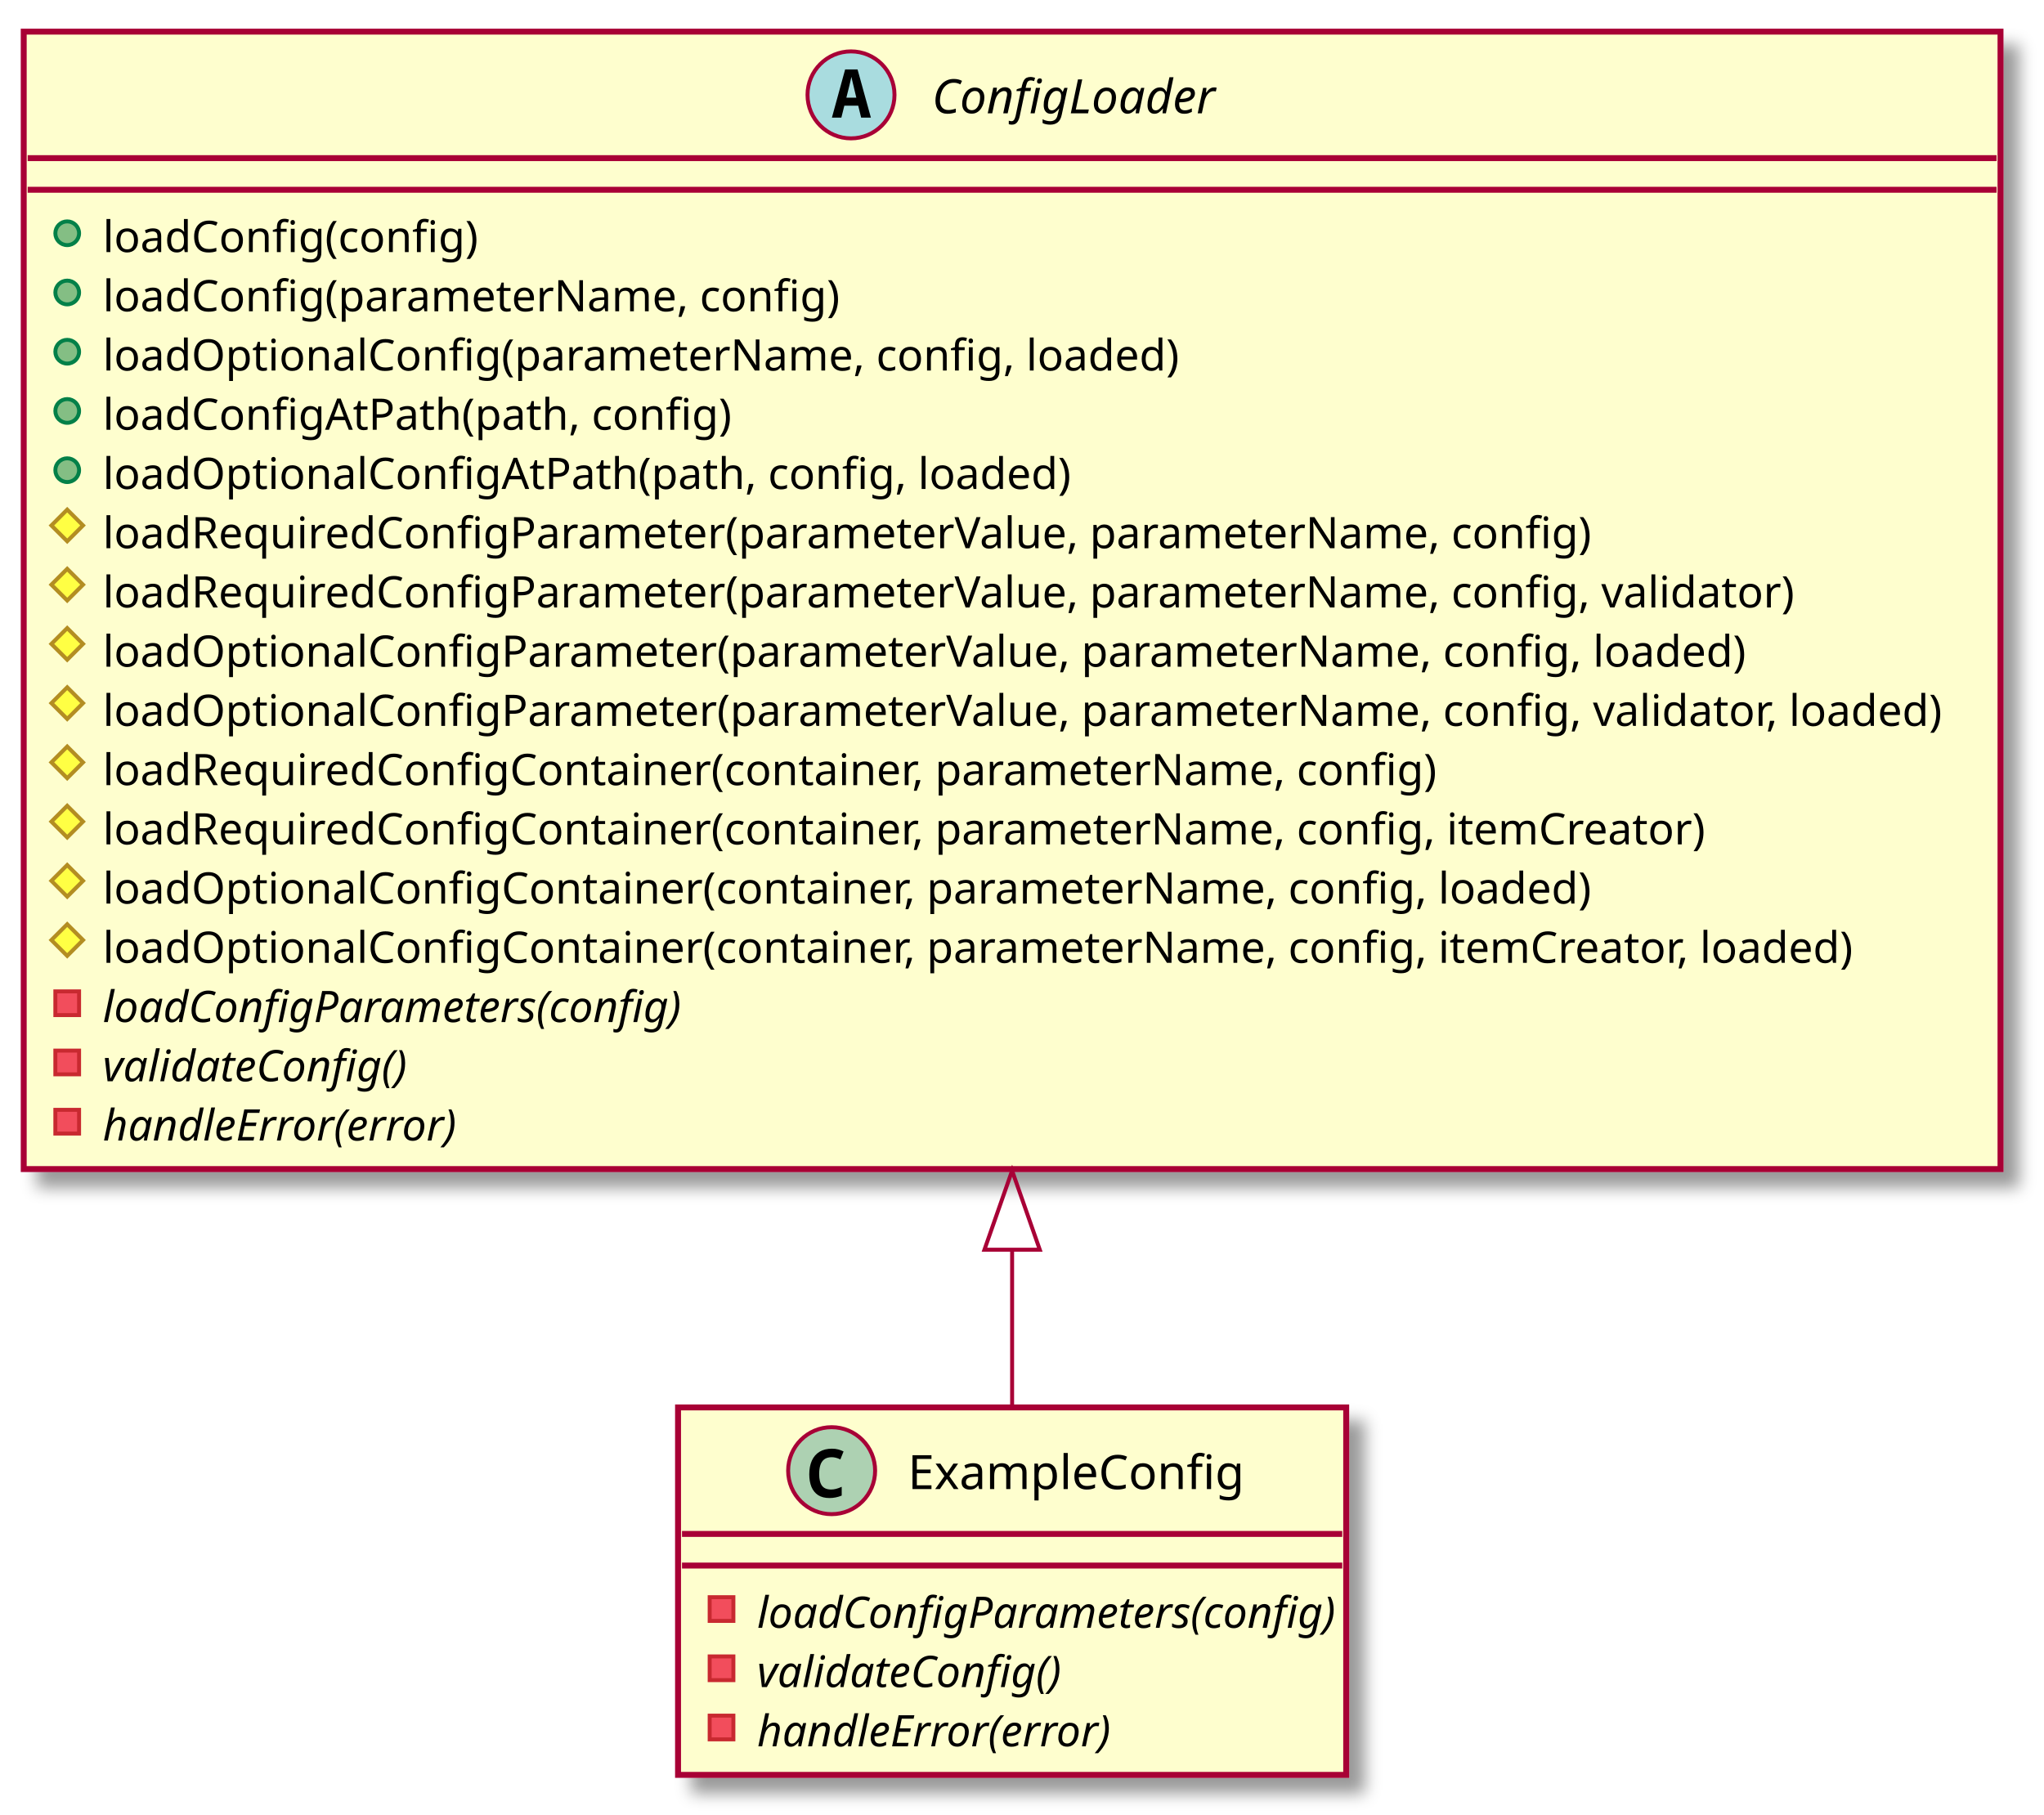
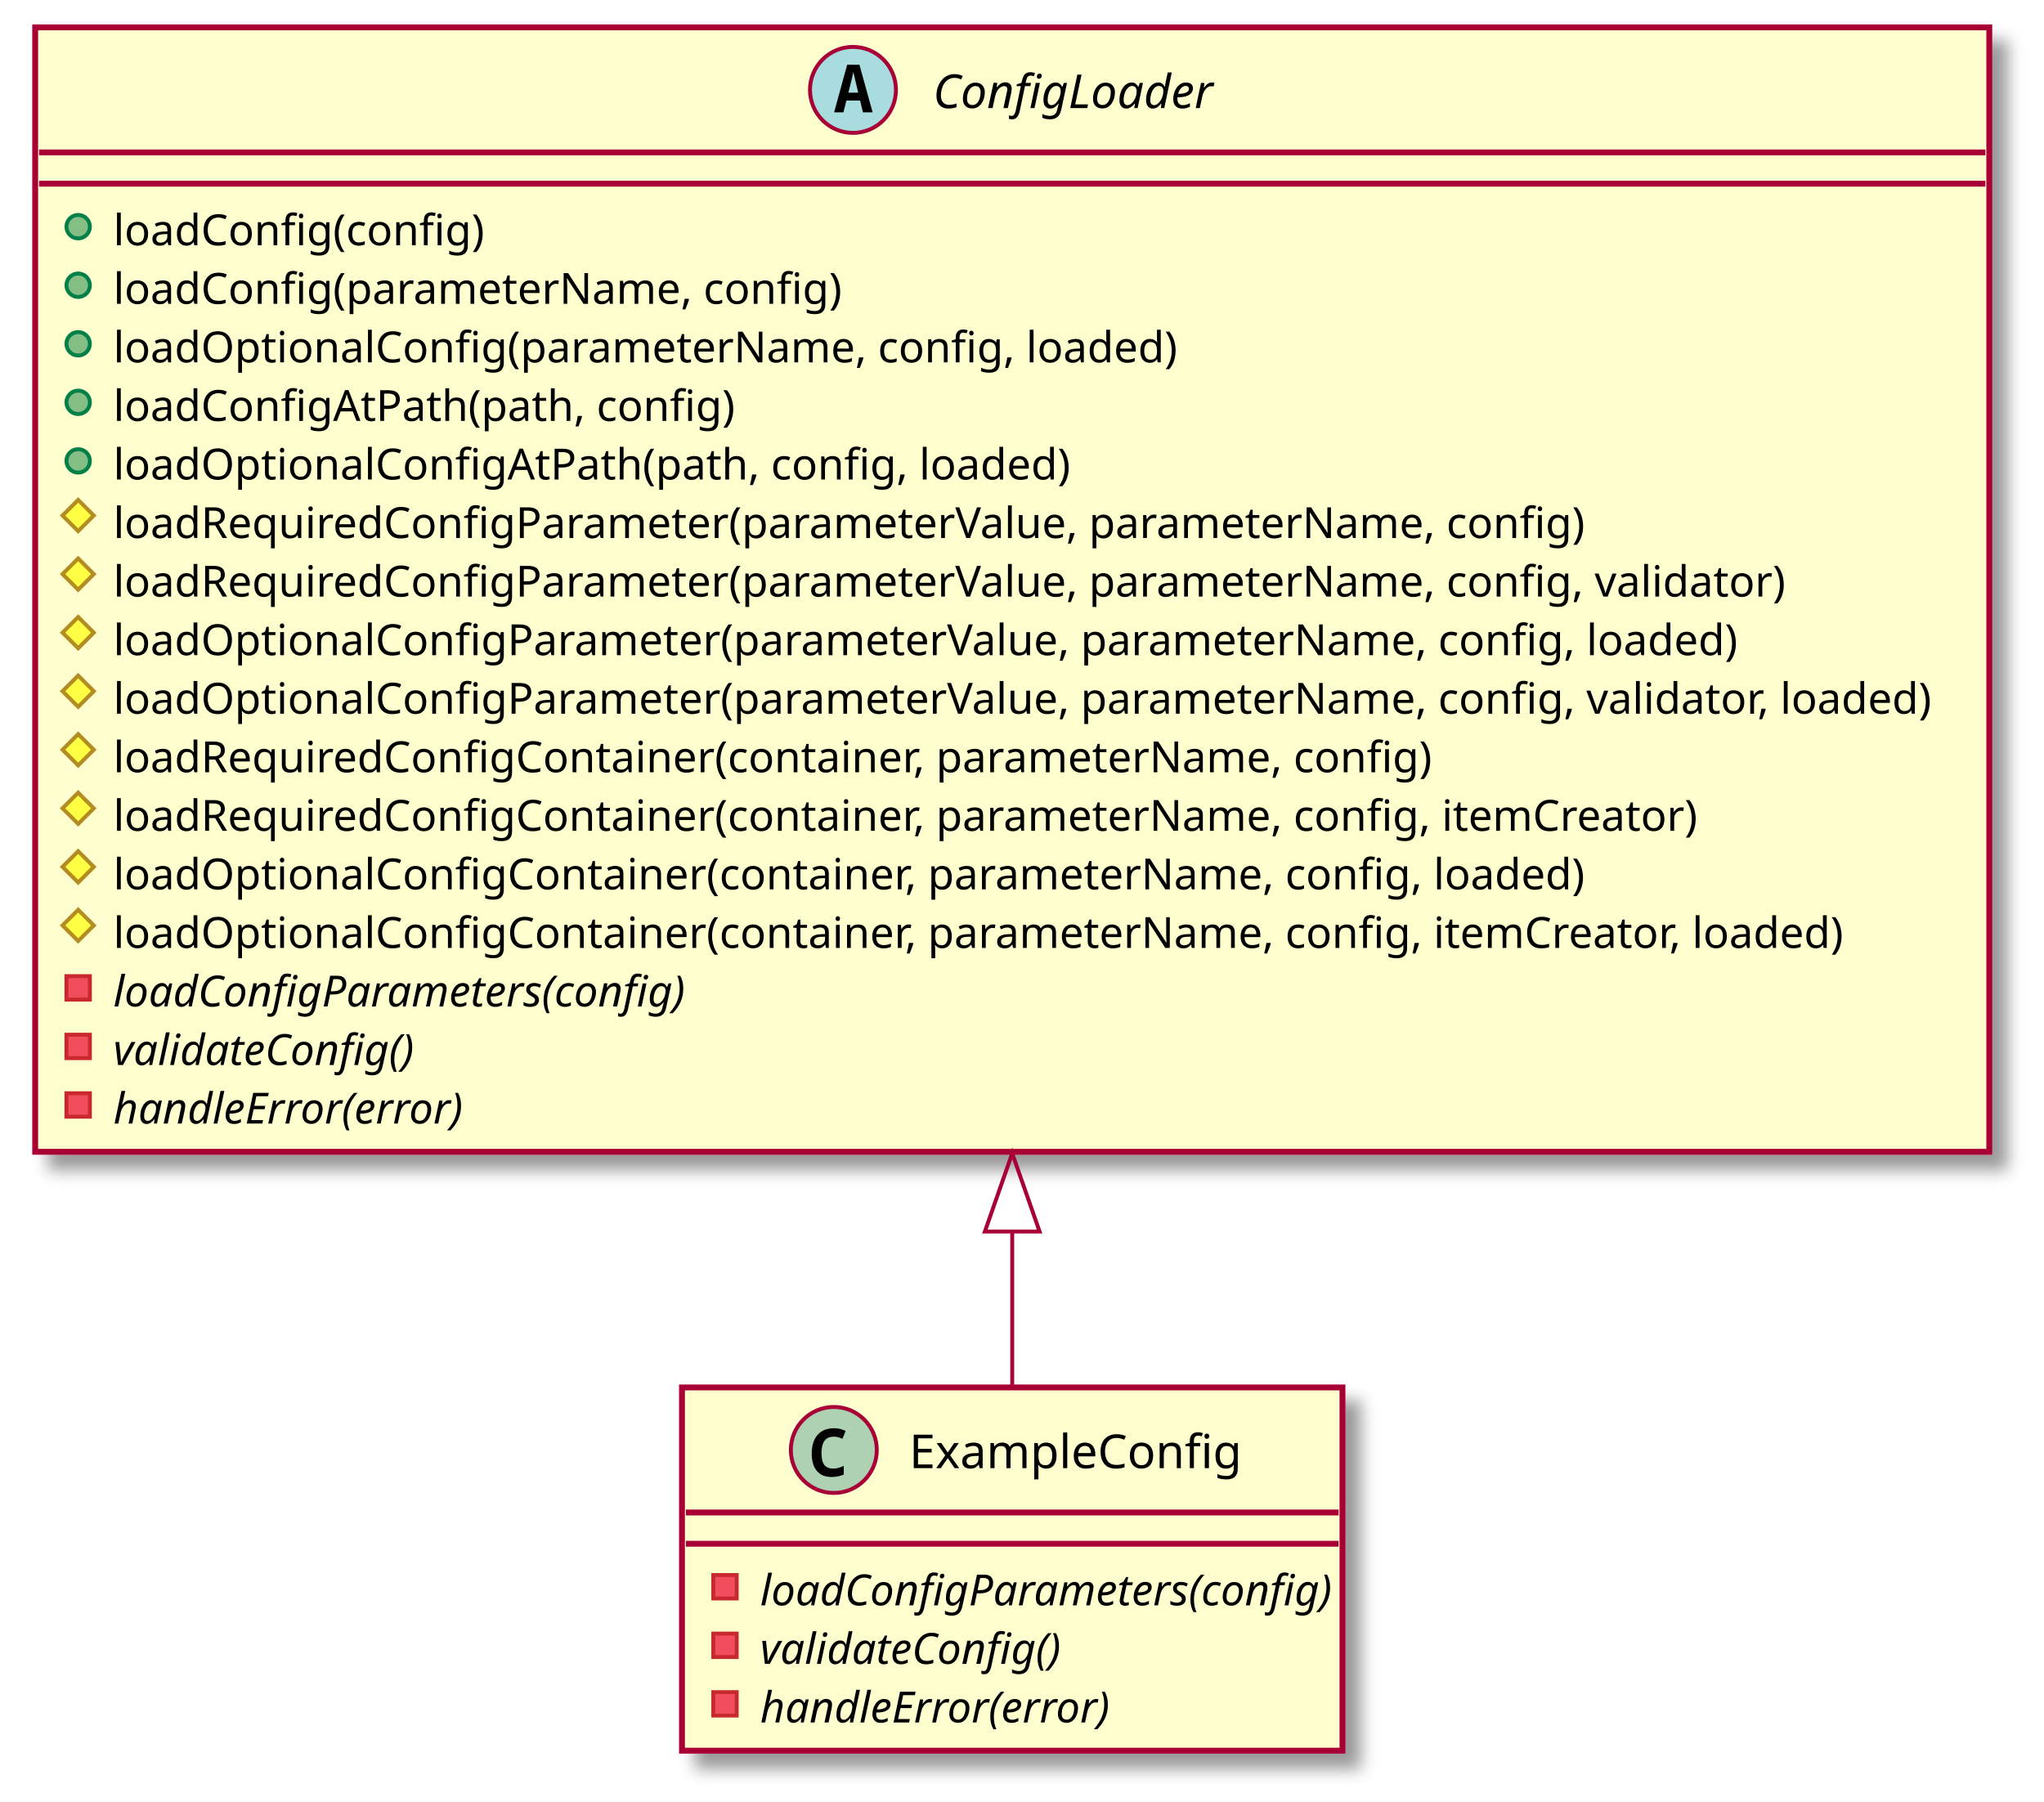
- <svg xmlns="http://www.w3.org/2000/svg" contentScriptType="application/ecmascript" contentStyleType="text/css" height="459px" preserveAspectRatio="none" style="width:517px;height:459px;" version="1.1" viewBox="0 0 517 459" width="517px" zoomAndPan="magnify">
+ <svg xmlns="http://www.w3.org/2000/svg" contentScriptType="application/ecmascript" contentStyleType="text/css" height="461px" preserveAspectRatio="none" style="width:523px;height:461px;background:#FFFFFF;" version="1.1" viewBox="0 0 523 461" width="523px" zoomAndPan="magnify">
  <defs>
    <filter height="300%" id="f19b93qiszzodn" width="300%" x="-1" y="-1">
      <feGaussianBlur result="blurOut" stdDeviation="2.0" />
      <feColorMatrix in="blurOut" result="blurOut2" type="matrix" values="0 0 0 0 0 0 0 0 0 0 0 0 0 0 0 0 0 0 .4 0" />
      <feOffset dx="4.0" dy="4.0" in="blurOut2" result="blurOut3" />
      <feBlend in="SourceGraphic" in2="blurOut3" mode="normal" />
    </filter>
  </defs>
  <g>
-     <rect fill="#FEFECE" filter="url(#f19b93qiszzodn)" height="287.71" id="ConfigLoader" style="stroke: #A80036; stroke-width: 1.5;" width="500" x="6" y="8" />
-     <ellipse cx="215.25" cy="24" fill="#A9DCDF" rx="11" ry="11" style="stroke: #A80036; stroke-width: 1.0;" />
-     <path d="M210.422,29.75 L213.766,17.562 L216.906,17.562 L220.281,29.75 L217.812,29.75 L217.078,26.734 L213.562,26.734 L212.812,29.75 L210.422,29.75 Z M214.828,21.703 L214.078,24.703 L216.594,24.703 L215.875,21.703 Q215.734,21.125 215.609,20.578 Q215.484,20.016 215.344,19.438 Q215.234,20.016 215.094,20.578 Q214.953,21.125 214.828,21.703 Z " />
-     <text fill="#000000" font-family="sans-serif" font-size="12" font-style="italic" lengthAdjust="spacingAndGlyphs" textLength="73" x="235.75" y="28.656">ConfigLoader</text>
-     <line style="stroke: #A80036; stroke-width: 1.5;" x1="7" x2="505" y1="40" y2="40" />
-     <line style="stroke: #A80036; stroke-width: 1.5;" x1="7" x2="505" y1="48" y2="48" />
-     <ellipse cx="17" cy="59" fill="#84BE84" rx="3" ry="3" style="stroke: #038048; stroke-width: 1.0;" />
-     <text fill="#000000" font-family="sans-serif" font-size="11" lengthAdjust="spacingAndGlyphs" textLength="97" x="26" y="63.759">loadConfig(config)</text>
-     <ellipse cx="17" cy="73.982" fill="#84BE84" rx="3" ry="3" style="stroke: #038048; stroke-width: 1.0;" />
-     <text fill="#000000" font-family="sans-serif" font-size="11" lengthAdjust="spacingAndGlyphs" textLength="188" x="26" y="78.741">loadConfig(parameterName, config)</text>
-     <ellipse cx="17" cy="88.964" fill="#84BE84" rx="3" ry="3" style="stroke: #038048; stroke-width: 1.0;" />
-     <text fill="#000000" font-family="sans-serif" font-size="11" lengthAdjust="spacingAndGlyphs" textLength="276" x="26" y="93.723">loadOptionalConfig(parameterName, config, loaded)</text>
-     <ellipse cx="17" cy="103.946" fill="#84BE84" rx="3" ry="3" style="stroke: #038048; stroke-width: 1.0;" />
-     <text fill="#000000" font-family="sans-serif" font-size="11" lengthAdjust="spacingAndGlyphs" textLength="162" x="26" y="108.705">loadConfigAtPath(path, config)</text>
-     <ellipse cx="17" cy="118.928" fill="#84BE84" rx="3" ry="3" style="stroke: #038048; stroke-width: 1.0;" />
-     <text fill="#000000" font-family="sans-serif" font-size="11" lengthAdjust="spacingAndGlyphs" textLength="250" x="26" y="123.686">loadOptionalConfigAtPath(path, config, loaded)</text>
-     <polygon fill="#FFFF44" points="17,128.909,21,132.909,17,136.909,13,132.909" style="stroke: #B38D22; stroke-width: 1.0;" />
-     <text fill="#000000" font-family="sans-serif" font-size="11" lengthAdjust="spacingAndGlyphs" textLength="381" x="26" y="138.668">loadRequiredConfigParameter(parameterValue, parameterName, config)</text>
-     <polygon fill="#FFFF44" points="17,143.891,21,147.891,17,151.891,13,147.891" style="stroke: #B38D22; stroke-width: 1.0;" />
-     <text fill="#000000" font-family="sans-serif" font-size="11" lengthAdjust="spacingAndGlyphs" textLength="434" x="26" y="153.65">loadRequiredConfigParameter(parameterValue, parameterName, config, validator)</text>
-     <polygon fill="#FFFF44" points="17,158.873,21,162.873,17,166.873,13,162.873" style="stroke: #B38D22; stroke-width: 1.0;" />
-     <text fill="#000000" font-family="sans-serif" font-size="11" lengthAdjust="spacingAndGlyphs" textLength="421" x="26" y="168.632">loadOptionalConfigParameter(parameterValue, parameterName, config, loaded)</text>
-     <polygon fill="#FFFF44" points="17,173.855,21,177.855,17,181.855,13,177.855" style="stroke: #B38D22; stroke-width: 1.0;" />
-     <text fill="#000000" font-family="sans-serif" font-size="11" lengthAdjust="spacingAndGlyphs" textLength="474" x="26" y="183.614">loadOptionalConfigParameter(parameterValue, parameterName, config, validator, loaded)</text>
-     <polygon fill="#FFFF44" points="17,188.837,21,192.837,17,196.837,13,192.837" style="stroke: #B38D22; stroke-width: 1.0;" />
-     <text fill="#000000" font-family="sans-serif" font-size="11" lengthAdjust="spacingAndGlyphs" textLength="344" x="26" y="198.596">loadRequiredConfigContainer(container, parameterName, config)</text>
-     <polygon fill="#FFFF44" points="17,203.819,21,207.819,17,211.819,13,207.819" style="stroke: #B38D22; stroke-width: 1.0;" />
-     <text fill="#000000" font-family="sans-serif" font-size="11" lengthAdjust="spacingAndGlyphs" textLength="413" x="26" y="213.578">loadRequiredConfigContainer(container, parameterName, config, itemCreator)</text>
-     <polygon fill="#FFFF44" points="17,218.801,21,222.801,17,226.801,13,222.801" style="stroke: #B38D22; stroke-width: 1.0;" />
-     <text fill="#000000" font-family="sans-serif" font-size="11" lengthAdjust="spacingAndGlyphs" textLength="384" x="26" y="228.56">loadOptionalConfigContainer(container, parameterName, config, loaded)</text>
-     <polygon fill="#FFFF44" points="17,233.783,21,237.783,17,241.783,13,237.783" style="stroke: #B38D22; stroke-width: 1.0;" />
-     <text fill="#000000" font-family="sans-serif" font-size="11" lengthAdjust="spacingAndGlyphs" textLength="453" x="26" y="243.542">loadOptionalConfigContainer(container, parameterName, config, itemCreator, loaded)</text>
-     <rect fill="#F24D5C" height="6" style="stroke: #C82930; stroke-width: 1.0;" width="6" x="14" y="250.764" />
-     <text fill="#000000" font-family="sans-serif" font-size="11" font-style="italic" lengthAdjust="spacingAndGlyphs" textLength="143" x="26" y="258.524">loadConfigParameters(config)</text>
-     <rect fill="#F24D5C" height="6" style="stroke: #C82930; stroke-width: 1.0;" width="6" x="14" y="265.746" />
-     <text fill="#000000" font-family="sans-serif" font-size="11" font-style="italic" lengthAdjust="spacingAndGlyphs" textLength="75" x="26" y="273.505">validateConfig()</text>
-     <rect fill="#F24D5C" height="6" style="stroke: #C82930; stroke-width: 1.0;" width="6" x="14" y="280.728" />
-     <text fill="#000000" font-family="sans-serif" font-size="11" font-style="italic" lengthAdjust="spacingAndGlyphs" textLength="85" x="26" y="288.487">handleError(error)</text>
-     <rect fill="#FEFECE" filter="url(#f19b93qiszzodn)" height="92.946" id="ExampleConfig" style="stroke: #A80036; stroke-width: 1.5;" width="169" x="171.5" y="356" />
-     <ellipse cx="210.35" cy="372" fill="#ADD1B2" rx="11" ry="11" style="stroke: #A80036; stroke-width: 1.0;" />
-     <path d="M209.819,378.922 Q208.069,378.922 206.928,378.188 Q205.803,377.438 205.241,376.094 Q204.694,374.734 204.694,372.938 Q204.694,370.906 205.35,369.453 Q206.006,368 207.287,367.219 Q208.569,366.438 210.444,366.438 Q211.334,366.438 212.006,366.625 Q212.678,366.797 213.366,367.141 L212.553,369.156 Q211.928,368.844 211.381,368.719 Q210.85,368.594 210.366,368.594 Q209.194,368.594 208.491,369.125 Q207.787,369.656 207.491,370.609 Q207.194,371.562 207.194,372.828 Q207.194,374.844 207.912,375.812 Q208.631,376.766 210.225,376.766 Q210.819,376.766 211.444,376.609 Q212.069,376.453 212.897,376.078 L212.897,378.297 Q212.162,378.609 211.366,378.766 Q210.584,378.922 209.819,378.922 Z " />
-     <text fill="#000000" font-family="sans-serif" font-size="12" lengthAdjust="spacingAndGlyphs" textLength="84" x="229.65" y="376.656">ExampleConfig</text>
-     <line style="stroke: #A80036; stroke-width: 1.5;" x1="172.5" x2="339.5" y1="388" y2="388" />
-     <line style="stroke: #A80036; stroke-width: 1.5;" x1="172.5" x2="339.5" y1="396" y2="396" />
-     <rect fill="#F24D5C" height="6" style="stroke: #C82930; stroke-width: 1.0;" width="6" x="179.5" y="404" />
-     <text fill="#000000" font-family="sans-serif" font-size="11" font-style="italic" lengthAdjust="spacingAndGlyphs" textLength="143" x="191.5" y="411.759">loadConfigParameters(config)</text>
-     <rect fill="#F24D5C" height="6" style="stroke: #C82930; stroke-width: 1.0;" width="6" x="179.5" y="418.982" />
-     <text fill="#000000" font-family="sans-serif" font-size="11" font-style="italic" lengthAdjust="spacingAndGlyphs" textLength="75" x="191.5" y="426.741">validateConfig()</text>
-     <rect fill="#F24D5C" height="6" style="stroke: #C82930; stroke-width: 1.0;" width="6" x="179.5" y="433.964" />
-     <text fill="#000000" font-family="sans-serif" font-size="11" font-style="italic" lengthAdjust="spacingAndGlyphs" textLength="85" x="191.5" y="441.723">handleError(error)</text>
-     <path d="M256,316.52 C256,330.66 256,344.05 256,355.83 " fill="none" id="ConfigLoader&lt;-ExampleConfig" style="stroke: #A80036; stroke-width: 1.0;" />
-     <polygon fill="none" points="249,316.11,256,296.11,263,316.11,249,316.11" style="stroke: #A80036; stroke-width: 1.0;" />
+     <rect codeLine="3" fill="#FEFECE" filter="url(#f19b93qiszzodn)" height="287.71" id="ConfigLoader" style="stroke:#A80036;stroke-width:1.5;" width="500" x="9" y="7" />
+     <ellipse cx="218.25" cy="23" fill="#A9DCDF" rx="11" ry="11" style="stroke:#A80036;stroke-width:1.0;" />
+     <path d="M213.422,28.75 L216.766,16.562 L219.906,16.562 L223.281,28.75 L220.812,28.75 L220.078,25.734 L216.562,25.734 L215.812,28.75 L213.422,28.75 Z M217.828,20.703 L217.078,23.703 L219.594,23.703 L218.875,20.703 Q218.734,20.125 218.609,19.578 Q218.484,19.016 218.344,18.438 Q218.234,19.016 218.094,19.578 Q217.953,20.125 217.828,20.703 Z " fill="#000000" />
+     <text fill="#000000" font-family="sans-serif" font-size="12" font-style="italic" lengthAdjust="spacing" textLength="73" x="238.75" y="27.656">ConfigLoader</text>
+     <line style="stroke:#A80036;stroke-width:1.5;" x1="10" x2="508" y1="39" y2="39" />
+     <line style="stroke:#A80036;stroke-width:1.5;" x1="10" x2="508" y1="47" y2="47" />
+     <ellipse cx="20" cy="58" fill="#84BE84" rx="3" ry="3" style="stroke:#038048;stroke-width:1.0;" />
+     <text fill="#000000" font-family="sans-serif" font-size="11" lengthAdjust="spacing" textLength="97" x="29" y="62.759">loadConfig(config)</text>
+     <ellipse cx="20" cy="72.982" fill="#84BE84" rx="3" ry="3" style="stroke:#038048;stroke-width:1.0;" />
+     <text fill="#000000" font-family="sans-serif" font-size="11" lengthAdjust="spacing" textLength="188" x="29" y="77.741">loadConfig(parameterName, config)</text>
+     <ellipse cx="20" cy="87.964" fill="#84BE84" rx="3" ry="3" style="stroke:#038048;stroke-width:1.0;" />
+     <text fill="#000000" font-family="sans-serif" font-size="11" lengthAdjust="spacing" textLength="276" x="29" y="92.723">loadOptionalConfig(parameterName, config, loaded)</text>
+     <ellipse cx="20" cy="102.946" fill="#84BE84" rx="3" ry="3" style="stroke:#038048;stroke-width:1.0;" />
+     <text fill="#000000" font-family="sans-serif" font-size="11" lengthAdjust="spacing" textLength="162" x="29" y="107.705">loadConfigAtPath(path, config)</text>
+     <ellipse cx="20" cy="117.928" fill="#84BE84" rx="3" ry="3" style="stroke:#038048;stroke-width:1.0;" />
+     <text fill="#000000" font-family="sans-serif" font-size="11" lengthAdjust="spacing" textLength="250" x="29" y="122.686">loadOptionalConfigAtPath(path, config, loaded)</text>
+     <polygon fill="#FFFF44" points="20,127.909,24,131.909,20,135.909,16,131.909" style="stroke:#B38D22;stroke-width:1.0;" />
+     <text fill="#000000" font-family="sans-serif" font-size="11" lengthAdjust="spacing" textLength="381" x="29" y="137.668">loadRequiredConfigParameter(parameterValue, parameterName, config)</text>
+     <polygon fill="#FFFF44" points="20,142.891,24,146.891,20,150.891,16,146.891" style="stroke:#B38D22;stroke-width:1.0;" />
+     <text fill="#000000" font-family="sans-serif" font-size="11" lengthAdjust="spacing" textLength="434" x="29" y="152.65">loadRequiredConfigParameter(parameterValue, parameterName, config, validator)</text>
+     <polygon fill="#FFFF44" points="20,157.873,24,161.873,20,165.873,16,161.873" style="stroke:#B38D22;stroke-width:1.0;" />
+     <text fill="#000000" font-family="sans-serif" font-size="11" lengthAdjust="spacing" textLength="421" x="29" y="167.632">loadOptionalConfigParameter(parameterValue, parameterName, config, loaded)</text>
+     <polygon fill="#FFFF44" points="20,172.855,24,176.855,20,180.855,16,176.855" style="stroke:#B38D22;stroke-width:1.0;" />
+     <text fill="#000000" font-family="sans-serif" font-size="11" lengthAdjust="spacing" textLength="474" x="29" y="182.614">loadOptionalConfigParameter(parameterValue, parameterName, config, validator, loaded)</text>
+     <polygon fill="#FFFF44" points="20,187.837,24,191.837,20,195.837,16,191.837" style="stroke:#B38D22;stroke-width:1.0;" />
+     <text fill="#000000" font-family="sans-serif" font-size="11" lengthAdjust="spacing" textLength="344" x="29" y="197.596">loadRequiredConfigContainer(container, parameterName, config)</text>
+     <polygon fill="#FFFF44" points="20,202.819,24,206.819,20,210.819,16,206.819" style="stroke:#B38D22;stroke-width:1.0;" />
+     <text fill="#000000" font-family="sans-serif" font-size="11" lengthAdjust="spacing" textLength="413" x="29" y="212.578">loadRequiredConfigContainer(container, parameterName, config, itemCreator)</text>
+     <polygon fill="#FFFF44" points="20,217.801,24,221.801,20,225.801,16,221.801" style="stroke:#B38D22;stroke-width:1.0;" />
+     <text fill="#000000" font-family="sans-serif" font-size="11" lengthAdjust="spacing" textLength="384" x="29" y="227.56">loadOptionalConfigContainer(container, parameterName, config, loaded)</text>
+     <polygon fill="#FFFF44" points="20,232.783,24,236.783,20,240.783,16,236.783" style="stroke:#B38D22;stroke-width:1.0;" />
+     <text fill="#000000" font-family="sans-serif" font-size="11" lengthAdjust="spacing" textLength="453" x="29" y="242.542">loadOptionalConfigContainer(container, parameterName, config, itemCreator, loaded)</text>
+     <rect fill="#F24D5C" height="6" style="stroke:#C82930;stroke-width:1.0;" width="6" x="17" y="249.764" />
+     <text fill="#000000" font-family="sans-serif" font-size="11" font-style="italic" lengthAdjust="spacing" textLength="143" x="29" y="257.524">loadConfigParameters(config)</text>
+     <rect fill="#F24D5C" height="6" style="stroke:#C82930;stroke-width:1.0;" width="6" x="17" y="264.746" />
+     <text fill="#000000" font-family="sans-serif" font-size="11" font-style="italic" lengthAdjust="spacing" textLength="75" x="29" y="272.505">validateConfig()</text>
+     <rect fill="#F24D5C" height="6" style="stroke:#C82930;stroke-width:1.0;" width="6" x="17" y="279.728" />
+     <text fill="#000000" font-family="sans-serif" font-size="11" font-style="italic" lengthAdjust="spacing" textLength="85" x="29" y="287.487">handleError(error)</text>
+     <rect codeLine="22" fill="#FEFECE" filter="url(#f19b93qiszzodn)" height="92.946" id="ExampleConfig" style="stroke:#A80036;stroke-width:1.5;" width="169" x="174.5" y="355" />
+     <ellipse cx="213.35" cy="371" fill="#ADD1B2" rx="11" ry="11" style="stroke:#A80036;stroke-width:1.0;" />
+     <path d="M212.819,377.922 Q211.069,377.922 209.928,377.188 Q208.803,376.438 208.241,375.094 Q207.694,373.734 207.694,371.938 Q207.694,369.906 208.35,368.453 Q209.006,367 210.287,366.219 Q211.569,365.438 213.444,365.438 Q214.334,365.438 215.006,365.625 Q215.678,365.797 216.366,366.141 L215.553,368.156 Q214.928,367.844 214.381,367.719 Q213.85,367.594 213.366,367.594 Q212.194,367.594 211.491,368.125 Q210.787,368.656 210.491,369.609 Q210.194,370.562 210.194,371.828 Q210.194,373.844 210.912,374.812 Q211.631,375.766 213.225,375.766 Q213.819,375.766 214.444,375.609 Q215.069,375.453 215.897,375.078 L215.897,377.297 Q215.162,377.609 214.366,377.766 Q213.584,377.922 212.819,377.922 Z " fill="#000000" />
+     <text fill="#000000" font-family="sans-serif" font-size="12" lengthAdjust="spacing" textLength="84" x="232.65" y="375.656">ExampleConfig</text>
+     <line style="stroke:#A80036;stroke-width:1.5;" x1="175.5" x2="342.5" y1="387" y2="387" />
+     <line style="stroke:#A80036;stroke-width:1.5;" x1="175.5" x2="342.5" y1="395" y2="395" />
+     <rect fill="#F24D5C" height="6" style="stroke:#C82930;stroke-width:1.0;" width="6" x="182.5" y="403" />
+     <text fill="#000000" font-family="sans-serif" font-size="11" font-style="italic" lengthAdjust="spacing" textLength="143" x="194.5" y="410.759">loadConfigParameters(config)</text>
+     <rect fill="#F24D5C" height="6" style="stroke:#C82930;stroke-width:1.0;" width="6" x="182.5" y="417.982" />
+     <text fill="#000000" font-family="sans-serif" font-size="11" font-style="italic" lengthAdjust="spacing" textLength="75" x="194.5" y="425.741">validateConfig()</text>
+     <rect fill="#F24D5C" height="6" style="stroke:#C82930;stroke-width:1.0;" width="6" x="182.5" y="432.964" />
+     <text fill="#000000" font-family="sans-serif" font-size="11" font-style="italic" lengthAdjust="spacing" textLength="85" x="194.5" y="440.723">handleError(error)</text>
+     <path codeLine="1" d="M259,315.52 C259,329.66 259,343.05 259,354.83 " fill="none" id="ConfigLoader-backto-ExampleConfig" style="stroke:#A80036;stroke-width:1.0;" />
+     <polygon fill="none" points="252,315.11,259,295.11,266,315.11,252,315.11" style="stroke:#A80036;stroke-width:1.0;" />
  </g>
</svg>
